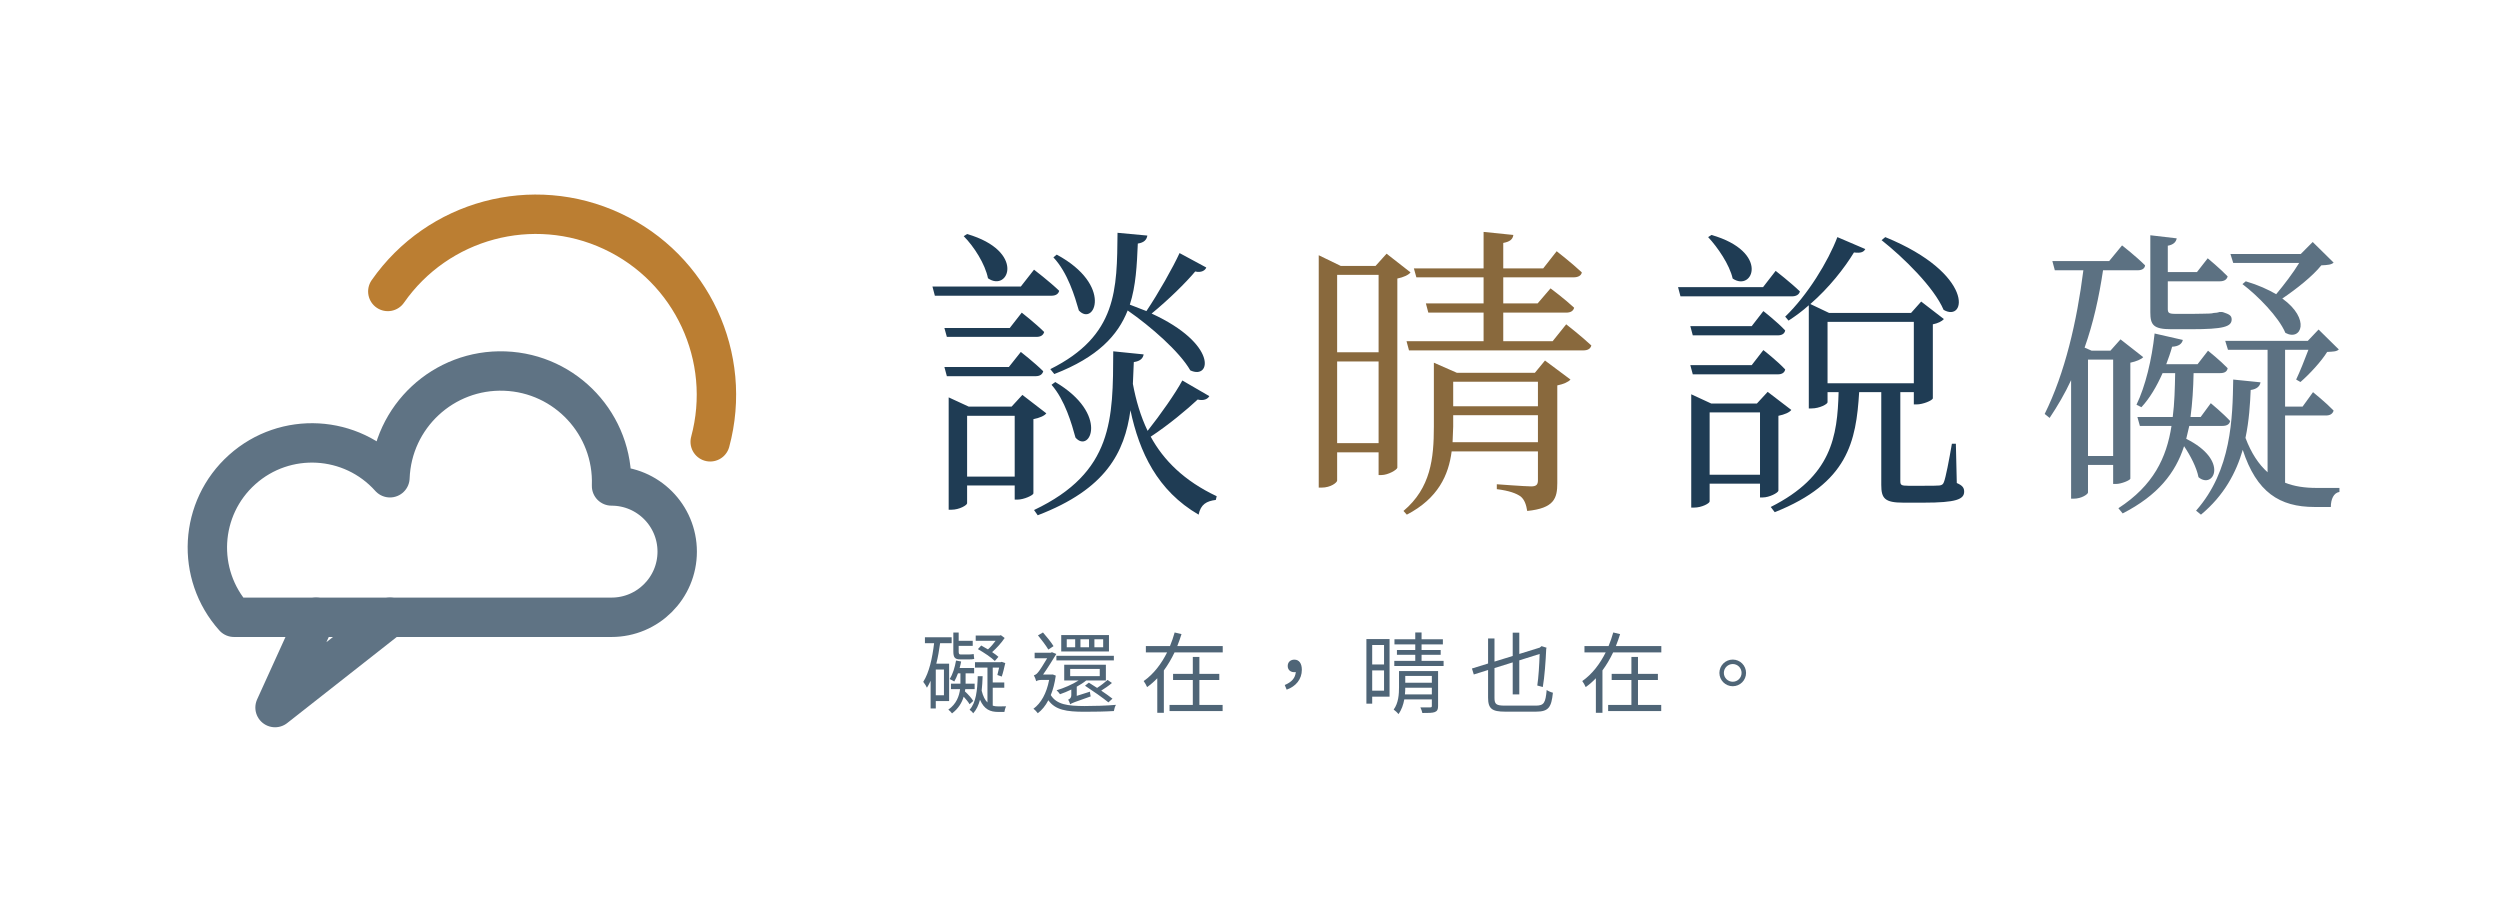
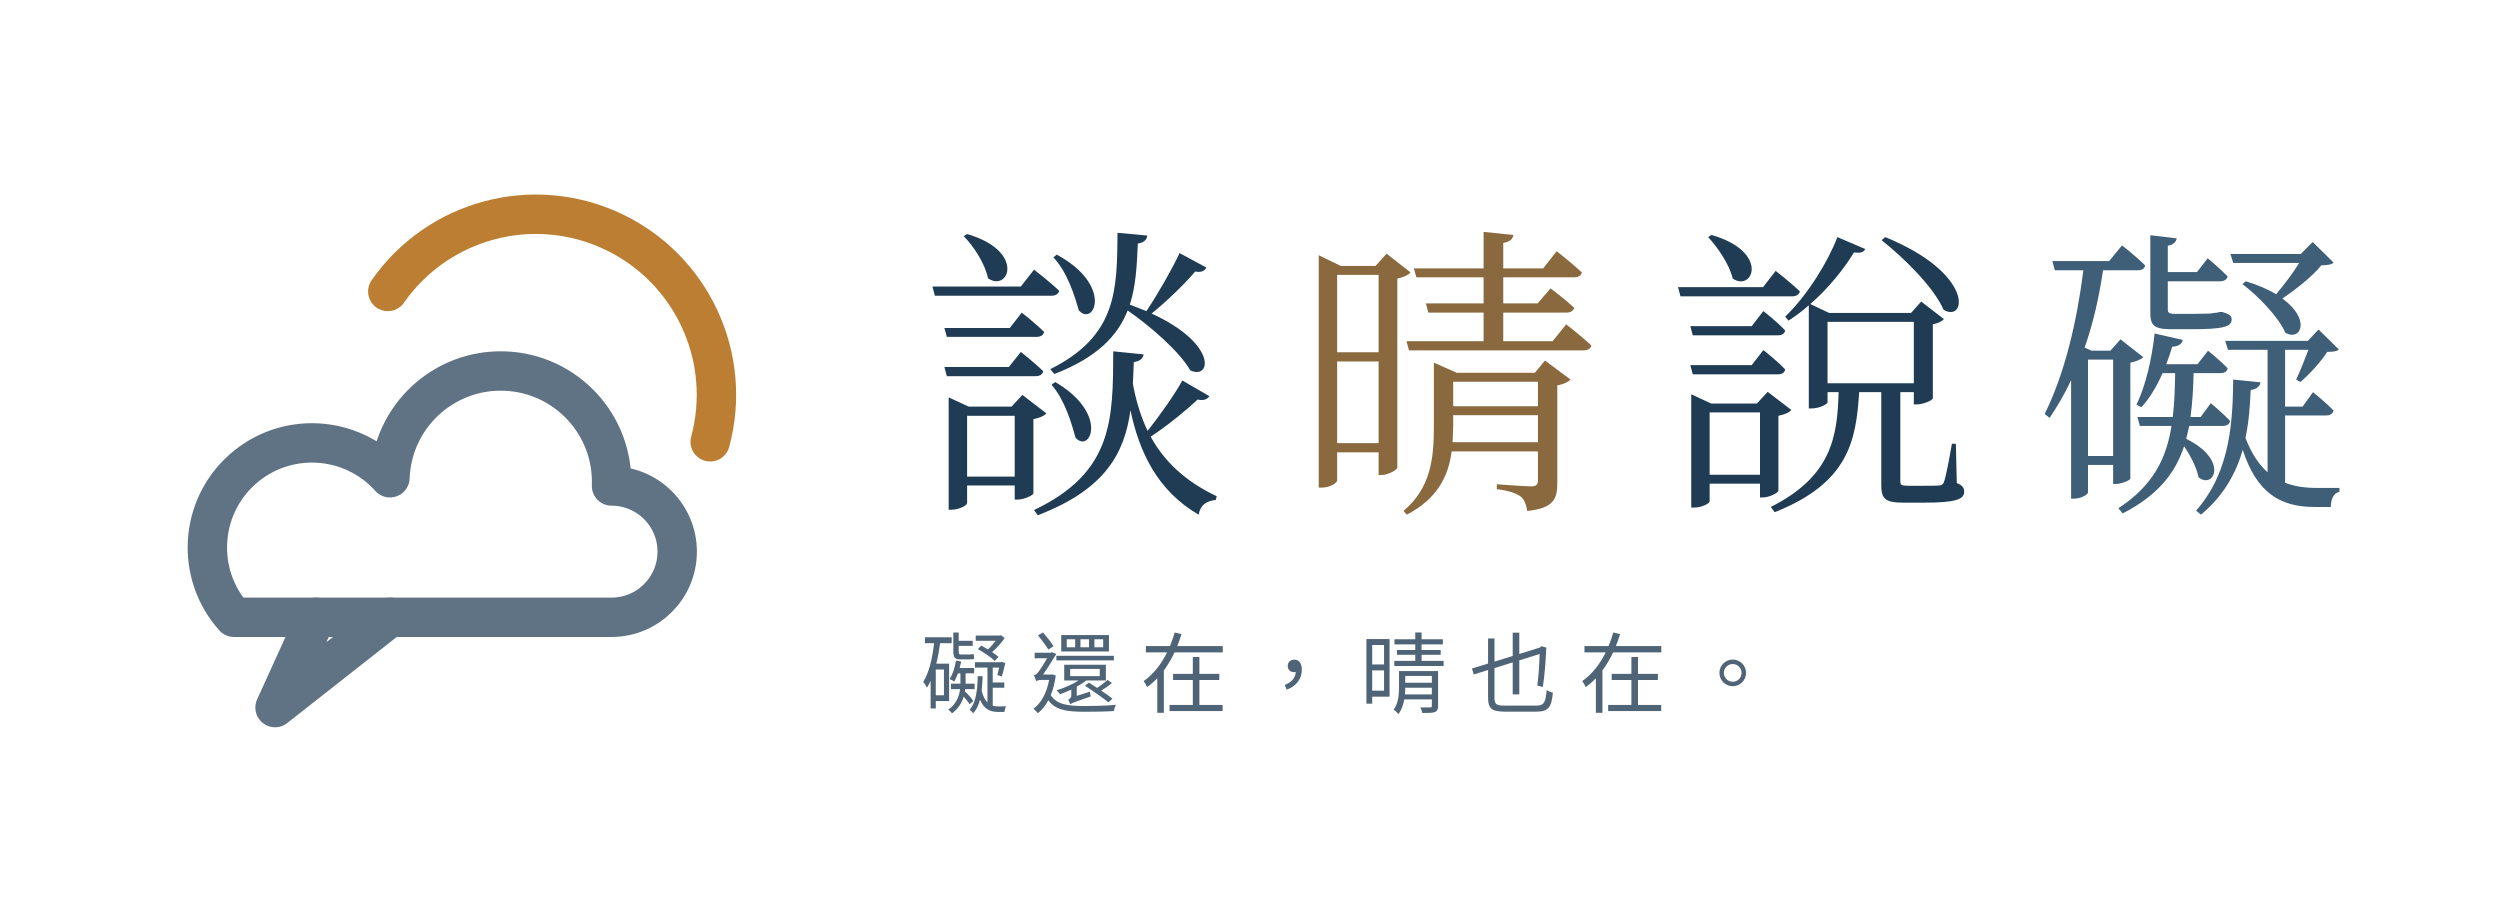
<svg xmlns="http://www.w3.org/2000/svg" width="1140" height="420" viewBox="0 0 1140 420">
  <g data-layer="sym">
    <g transform="translate(210 210) scale(0.7485022) translate(-18.0 -24.5)">
      <g data-layer="a">
        <path d="M -120 120 H 110 A 40 40 0 0 0 110 40 A 67.5 67.5 0 0 0 -25 35 A 55 55 0 0 0 -120 120 Z" fill="none" stroke="#5F7384" stroke-width="24" stroke-linecap="round" stroke-linejoin="round" />
        <path d="M -70 120 L -95 175 L -25 120" fill="none" stroke="#5F7384" stroke-width="24" stroke-linecap="round" stroke-linejoin="round" />
      </g>
      <g data-layer="q">
        <path d="M -26.3 -78.5 A 110 110 0 0 1 170.1 13.1" fill="none" stroke="#BB7E32" stroke-width="24" stroke-linecap="round" stroke-linejoin="round" />
      </g>
    </g>
  </g>
  <g data-layer="txt">
    <text x="420.0" y="223.2" font-family="Noto Serif CJK TC" font-size="140" fill="#1F3C54">談</text>
    <text x="590.0" y="223.2" font-family="Noto Serif CJK TC" font-size="140" fill="#89693D">晴</text>
    <text x="760.0" y="223.2" font-family="Noto Serif CJK TC" font-size="140" fill="#1F3C54">說</text>
-     <text x="930.0" y="223.2" font-family="Noto Serif CJK TC" font-size="140" fill="#5C7182">礙</text>
+     <text x="930.0" y="223.2" font-family="Noto Serif CJK TC" font-size="140" fill="#3F5E78">礙</text>
  </g>
  <g data-layer="sub">
    <text x="420.0" y="322" font-family="Noto Sans CJK TC" font-size="40" fill="#4F6577">礙</text>
    <text x="470.0" y="322" font-family="Noto Sans CJK TC" font-size="40" fill="#4F6577">還</text>
    <text x="520.0" y="322" font-family="Noto Sans CJK TC" font-size="40" fill="#4F6577">在</text>
    <text x="570.0" y="322" font-family="Noto Sans CJK TC" font-size="40" fill="#4F6577">，</text>
    <text x="620.0" y="322" font-family="Noto Sans CJK TC" font-size="40" fill="#4F6577">晴</text>
    <text x="670.0" y="322" font-family="Noto Sans CJK TC" font-size="40" fill="#4F6577">也</text>
    <text x="720.0" y="322" font-family="Noto Sans CJK TC" font-size="40" fill="#4F6577">在</text>
    <text x="770.0" y="322" font-family="Noto Sans CJK TC" font-size="40" fill="#4F6577">。</text>
  </g>
</svg>
